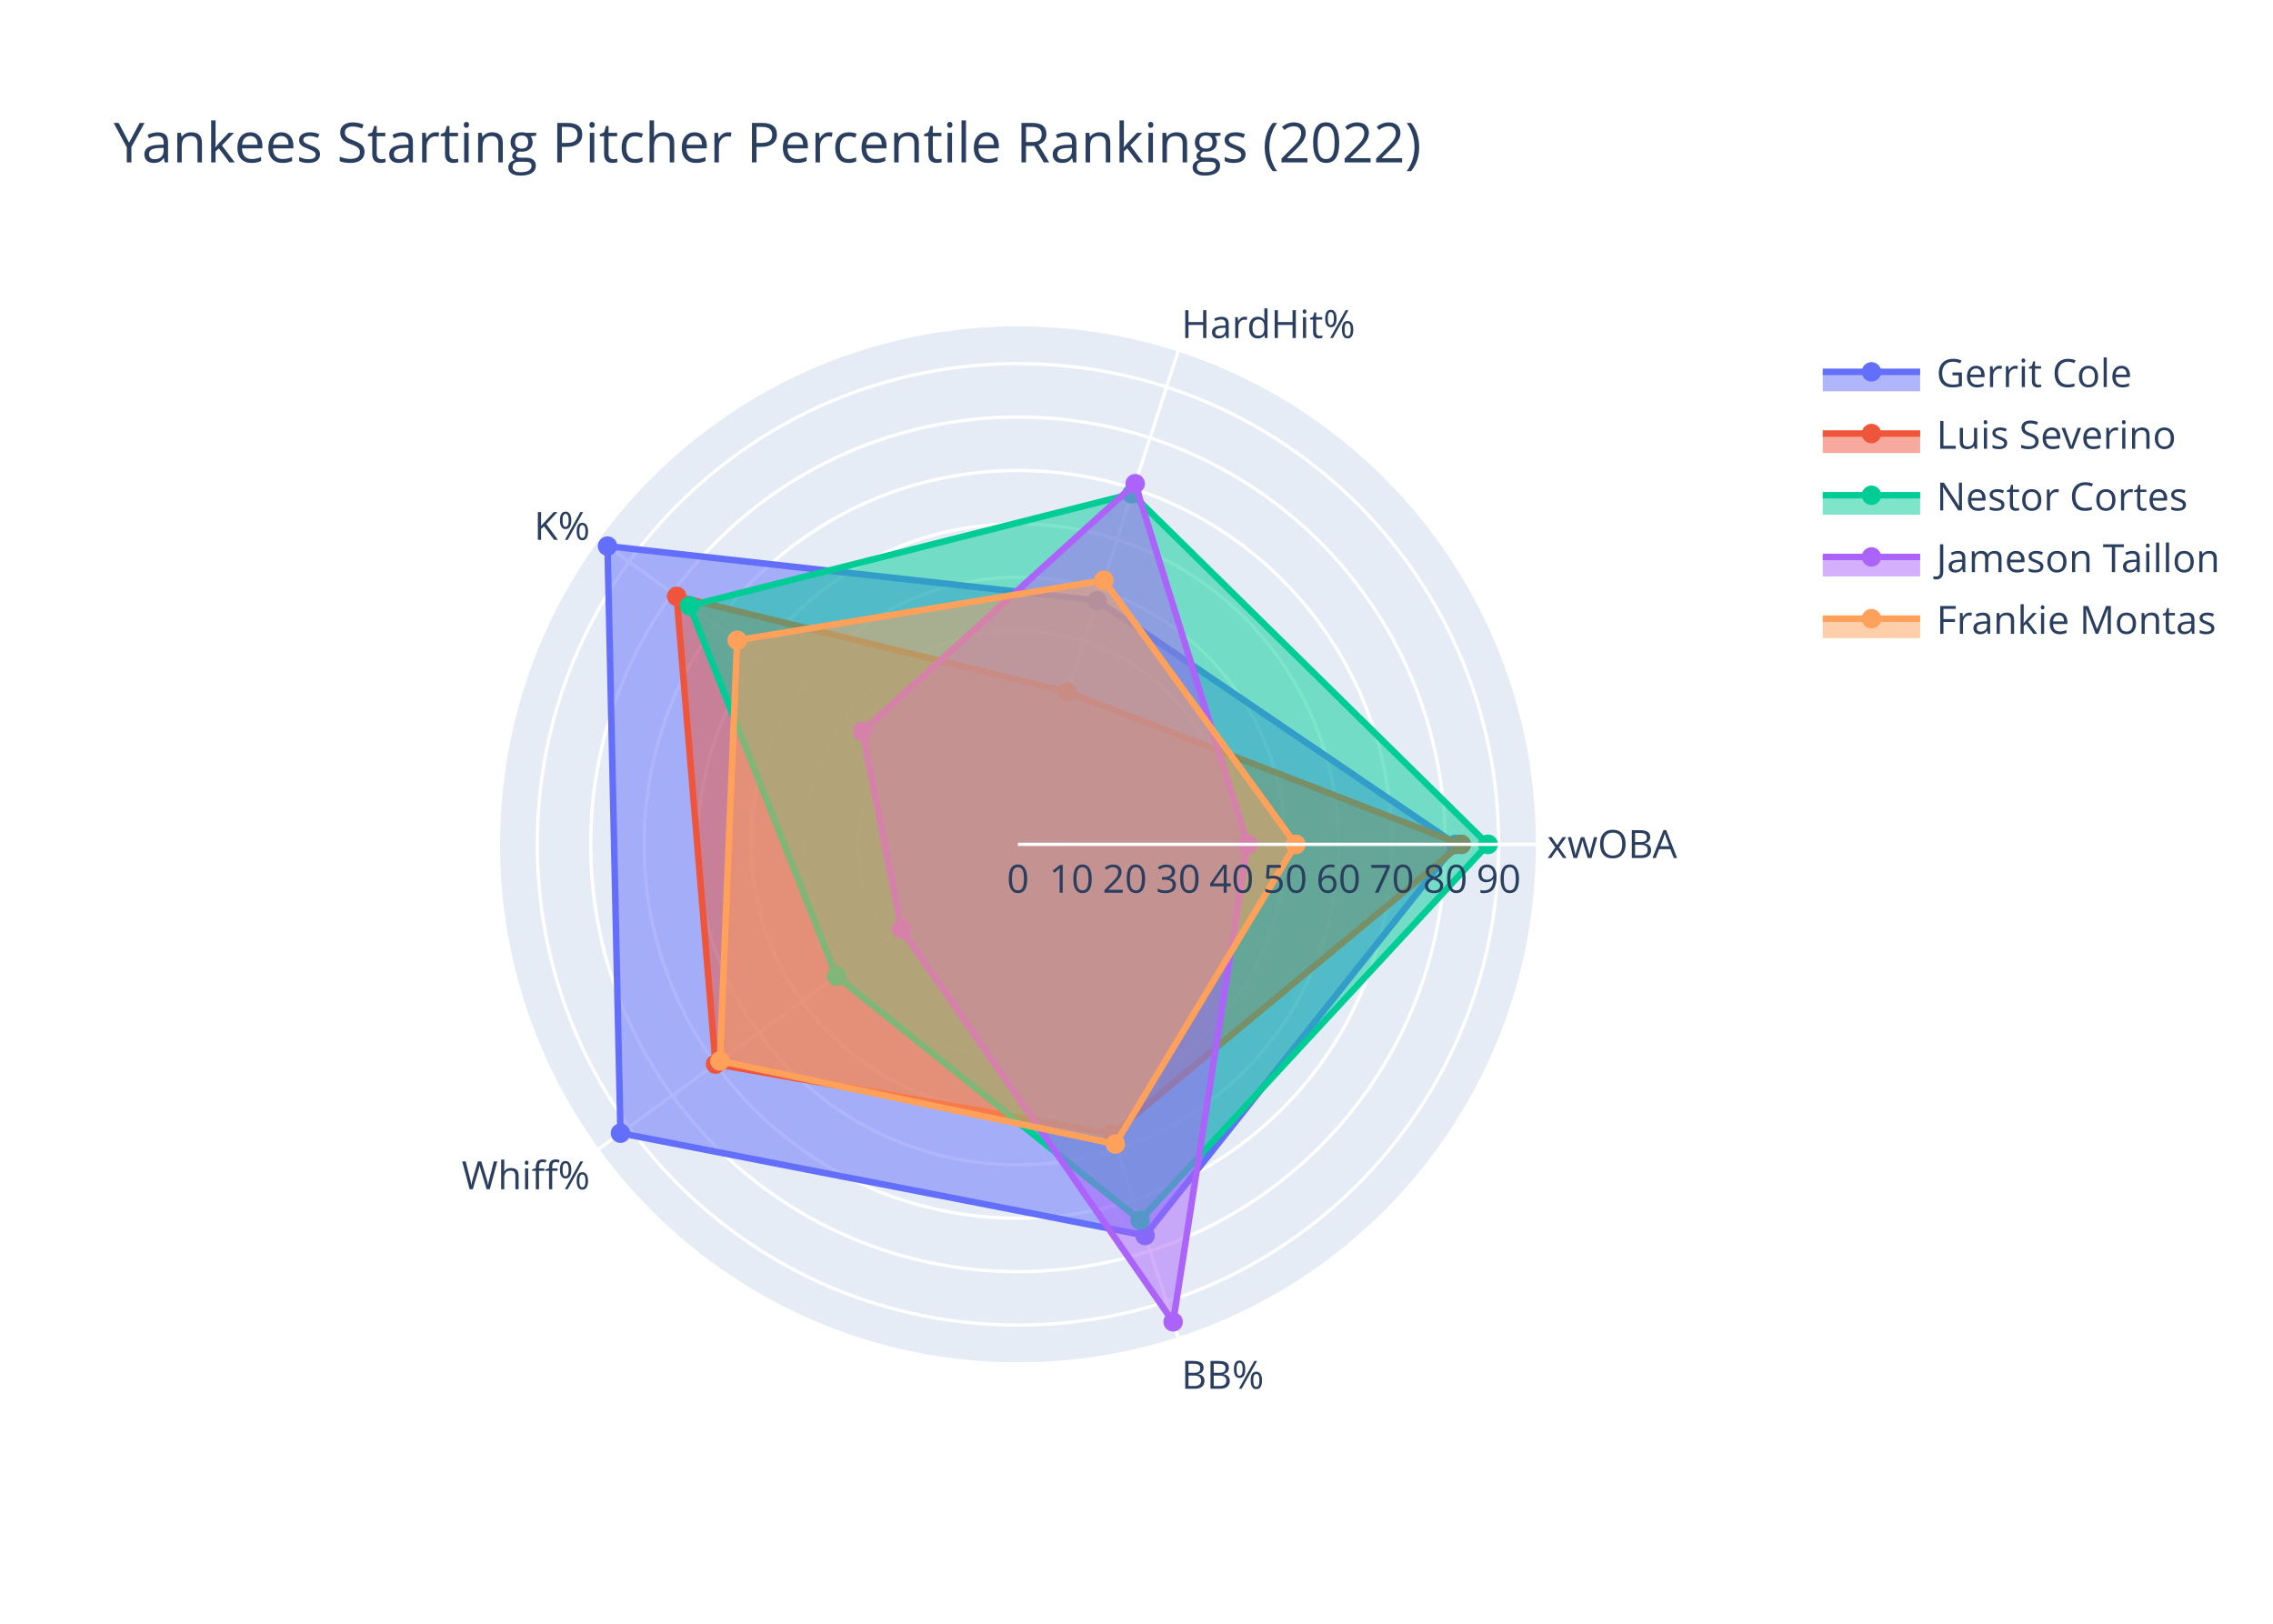
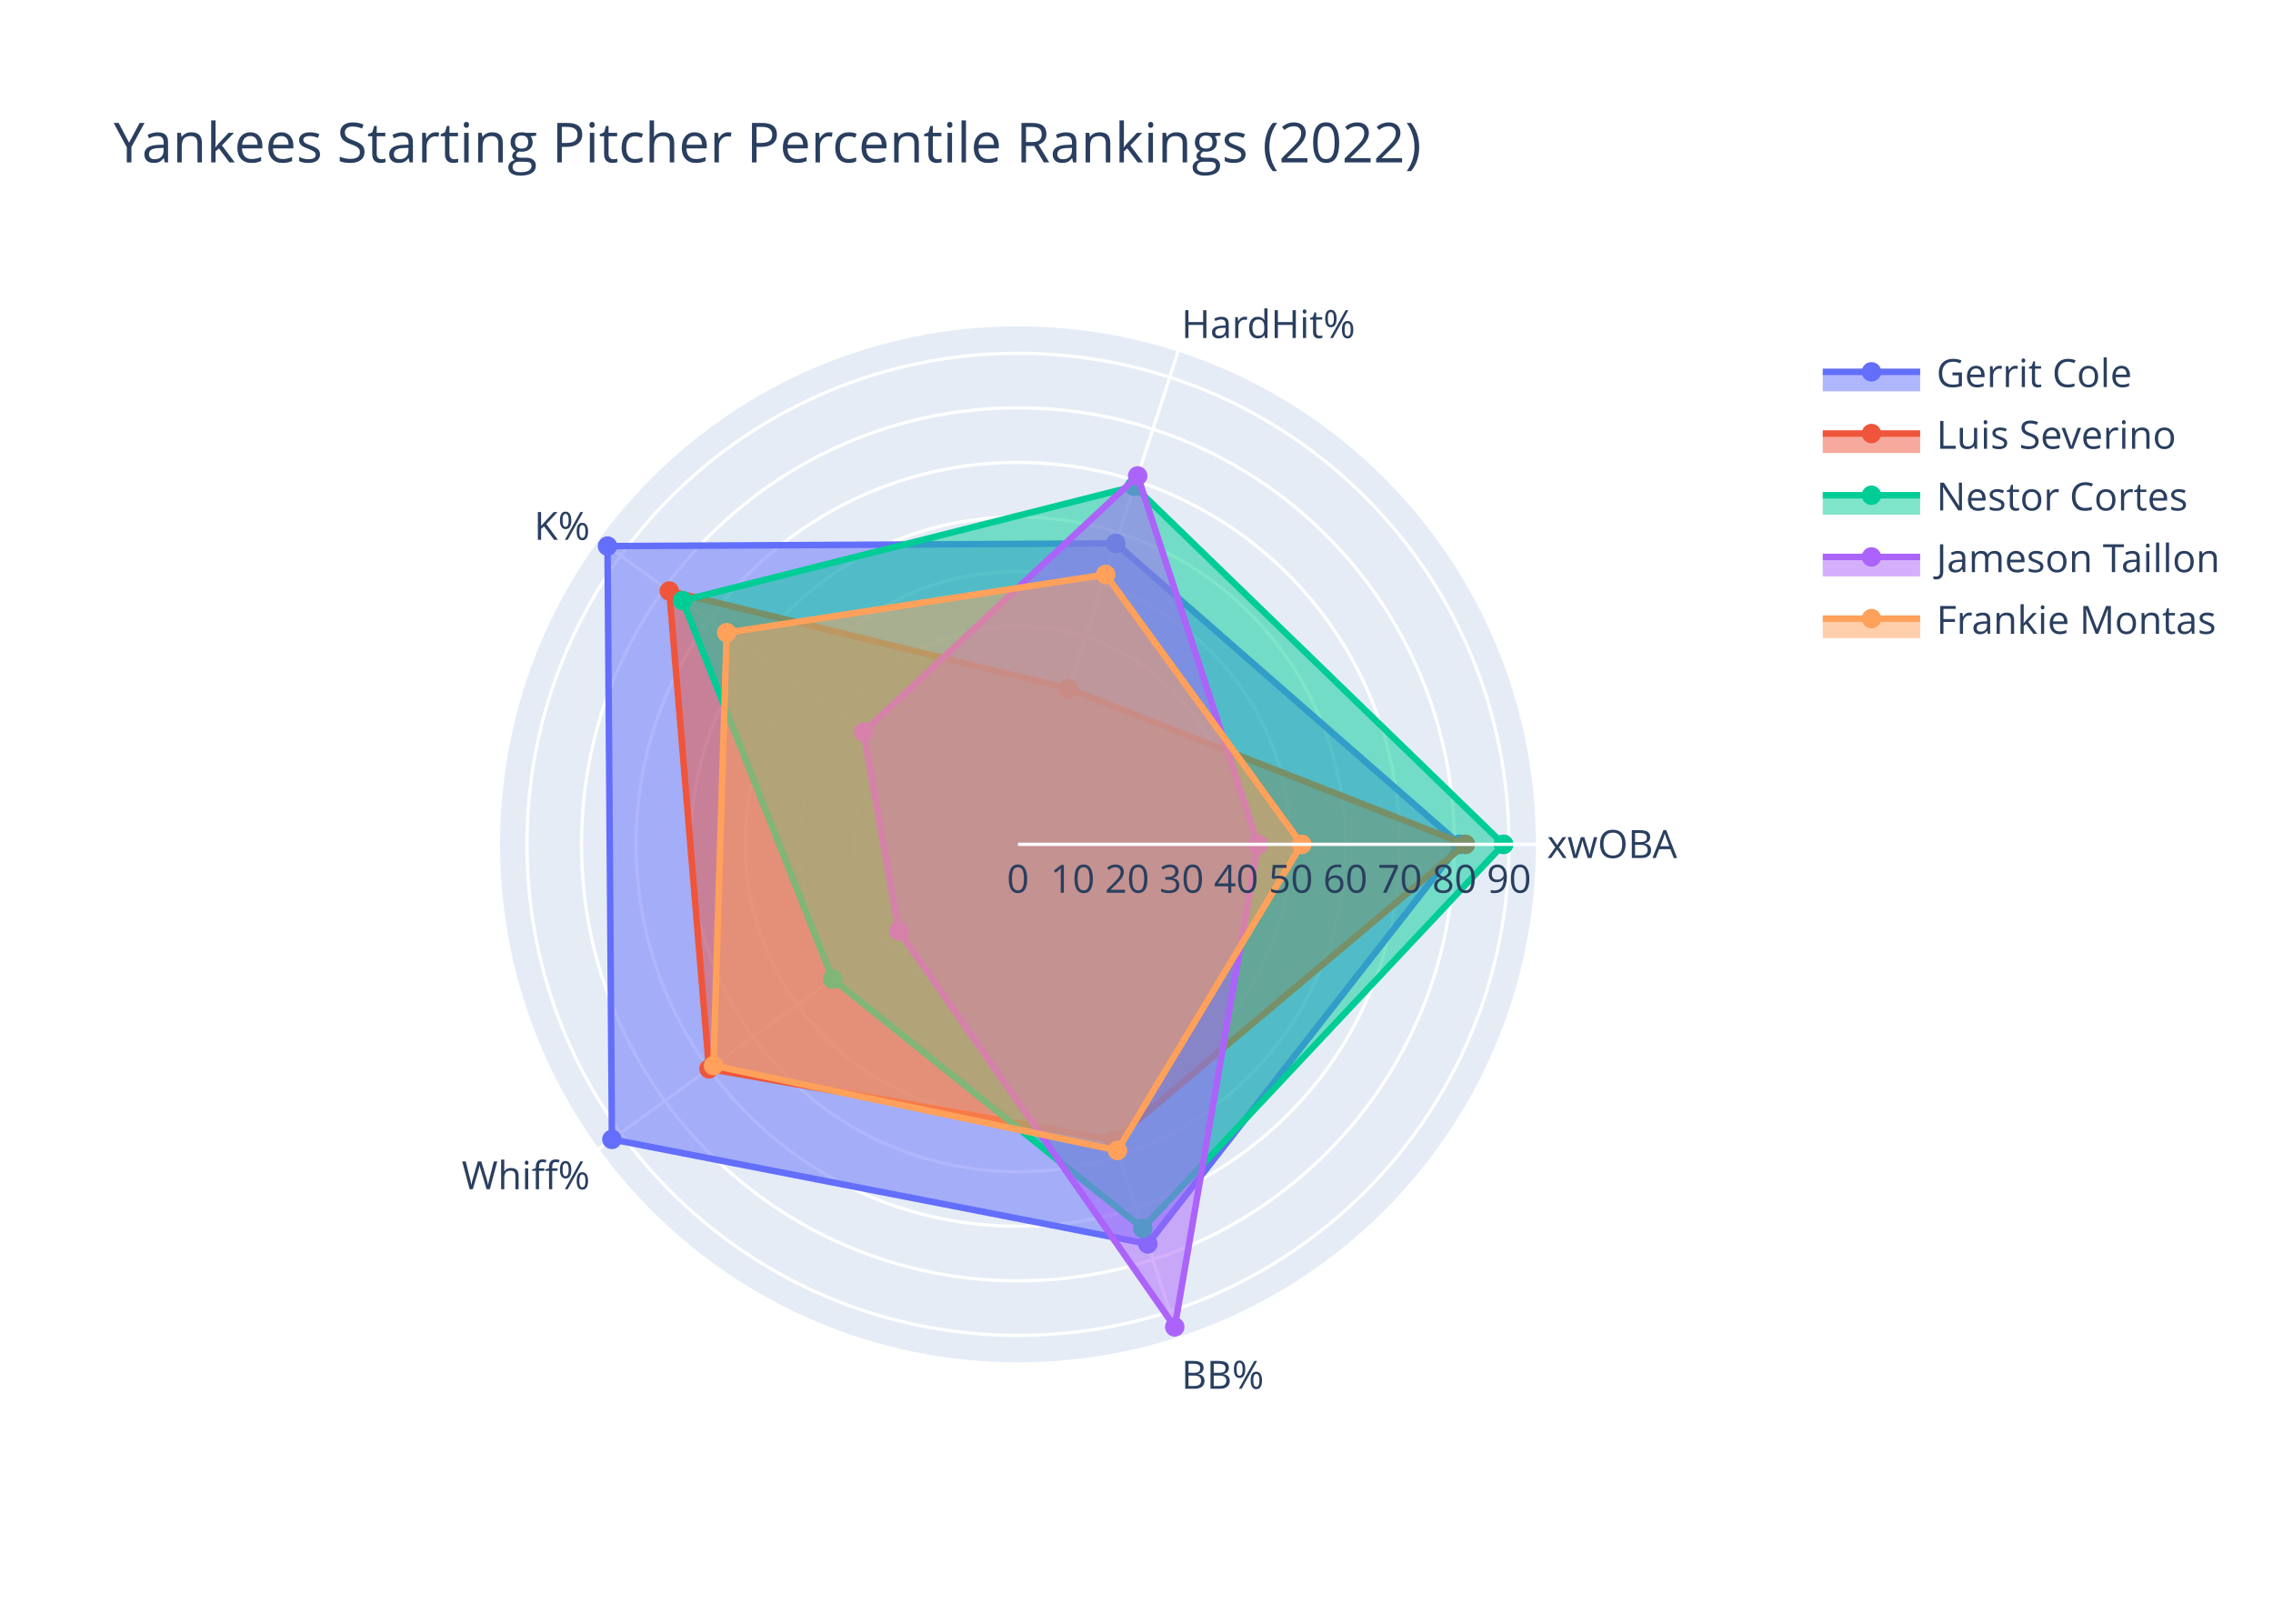
<svg xmlns="http://www.w3.org/2000/svg" class="main-svg" width="700" height="500" style="" viewBox="0 0 700 500">
  <rect x="0" y="0" width="700" height="500" style="fill: rgb(255, 255, 255); fill-opacity: 1;" />
-   <defs id="defs-a741ed">
+   <defs id="defs-59c403">
    <g class="clips">
-       <clipPath id="clipa741edpolar-for-traces">
+       <clipPath id="clip59c403polar-for-traces">
        <path d="M160,0A160,160 0,1,0 -160,-1.9594348786357652e-14A160,160 0,1,0 160,3.9188697572715304e-14Z" transform="translate(160,160)" />
      </clipPath>
    </g>
    <g class="gradients" />
    <g class="patterns" />
  </defs>
  <g class="bglayer" />
  <g class="layer-below">
    <g class="imagelayer" />
    <g class="shapelayer" />
  </g>
  <g class="cartesianlayer" />
  <g class="polarlayer">
    <g class="polar">
      <g class="polarsublayer draglayer" />
      <g class="polarsublayer plotbg">
        <path d="M160,0A160,160 0,1,0 -160,-1.9594348786357652e-14A160,160 0,1,0 160,3.9188697572715304e-14Z" transform="translate(313.5,260)" style="fill: rgb(229, 236, 246); fill-opacity: 1;" />
      </g>
      <g class="polarsublayer backplot">
        <g class="maplayer" />
      </g>
      <g class="polarsublayer angular-grid" style="fill: none;">
        <path class="angularaxisgrid" d="M313.5,260L473.5,260" style="stroke: rgb(255, 255, 255); stroke-opacity: 1; stroke-width: 1px;" />
        <path class="angularaxisgrid" d="M313.5,260L362.943,107.831" style="stroke: rgb(255, 255, 255); stroke-opacity: 1; stroke-width: 1px;" />
        <path class="angularaxisgrid" d="M313.5,260L184.057,165.954" style="stroke: rgb(255, 255, 255); stroke-opacity: 1; stroke-width: 1px;" />
        <path class="angularaxisgrid" d="M313.5,260L184.057,354.046" style="stroke: rgb(255, 255, 255); stroke-opacity: 1; stroke-width: 1px;" />
        <path class="angularaxisgrid" d="M313.5,260L362.943,412.169" style="stroke: rgb(255, 255, 255); stroke-opacity: 1; stroke-width: 1px;" />
      </g>
      <g class="polarsublayer radial-grid" transform="translate(313.5,260)" style="fill: none;">
-         <path class="xgrid" d="M16.45,0A16.45,16.45 0,1,0 -16.45,-2.014543984597396e-15A16.45,16.45 0,1,0 16.45,4.029087969194792e-15Z" style="stroke: rgb(255, 255, 255); stroke-opacity: 1; stroke-width: 1px;" />
-         <path class="xgrid" d="M32.89,0A32.89,32.89 0,1,0 -32.89,-4.0278633223956445e-15A32.89,32.89 0,1,0 32.89,8.055726644791289e-15Z" style="stroke: rgb(255, 255, 255); stroke-opacity: 1; stroke-width: 1px;" />
-         <path class="xgrid" d="M49.34,0A49.34,49.34 0,1,0 -49.34,-6.042407306993041e-15A49.34,49.34 0,1,0 49.34,1.2084814613986083e-14Z" style="stroke: rgb(255, 255, 255); stroke-opacity: 1; stroke-width: 1px;" />
-         <path class="xgrid" d="M65.79,0A65.79,65.79 0,1,0 -65.79,-8.056951291590437e-15A65.79,65.79 0,1,0 65.79,1.6113902583180875e-14Z" style="stroke: rgb(255, 255, 255); stroke-opacity: 1; stroke-width: 1px;" />
-         <path class="xgrid" d="M82.24,0A82.24,82.24 0,1,0 -82.24,-1.0071495276187832e-14A82.24,82.24 0,1,0 82.24,2.0142990552375664e-14Z" style="stroke: rgb(255, 255, 255); stroke-opacity: 1; stroke-width: 1px;" />
-         <path class="xgrid" d="M98.68,0A98.68,98.68 0,1,0 -98.68,-1.2084814613986083e-14A98.68,98.68 0,1,0 98.68,2.4169629227972165e-14Z" style="stroke: rgb(255, 255, 255); stroke-opacity: 1; stroke-width: 1px;" />
-         <path class="xgrid" d="M115.13,0A115.13,115.13 0,1,0 -115.13,-1.4099358598583477e-14A115.13,115.13 0,1,0 115.13,2.8198717197166954e-14Z" style="stroke: rgb(255, 255, 255); stroke-opacity: 1; stroke-width: 1px;" />
-         <path class="xgrid" d="M131.58,0A131.58,131.58 0,1,0 -131.58,-1.6113902583180875e-14A131.58,131.58 0,1,0 131.58,3.222780516636175e-14Z" style="stroke: rgb(255, 255, 255); stroke-opacity: 1; stroke-width: 1px;" />
-         <path class="xgrid" d="M148.03,0A148.03,148.03 0,1,0 -148.03,-1.812844656777827e-14A148.03,148.03 0,1,0 148.03,3.625689313555654e-14Z" style="stroke: rgb(255, 255, 255); stroke-opacity: 1; stroke-width: 1px;" />
+         <path class="xgrid" d="M16.8,0A16.8,16.8 0,1,0 -16.8,-2.0574066225675536e-15A16.8,16.8 0,1,0 16.8,4.114813245135107e-15Z" style="stroke: rgb(255, 255, 255); stroke-opacity: 1; stroke-width: 1px;" />
+         <path class="xgrid" d="M33.6,0A33.6,33.6 0,1,0 -33.6,-4.114813245135107e-15A33.6,33.6 0,1,0 33.6,8.229626490270214e-15Z" style="stroke: rgb(255, 255, 255); stroke-opacity: 1; stroke-width: 1px;" />
+         <path class="xgrid" d="M50.4,0A50.4,50.4 0,1,0 -50.4,-6.17221986770266e-15A50.4,50.4 0,1,0 50.4,1.234443973540532e-14Z" style="stroke: rgb(255, 255, 255); stroke-opacity: 1; stroke-width: 1px;" />
+         <path class="xgrid" d="M67.2,0A67.2,67.2 0,1,0 -67.2,-8.229626490270214e-15A67.2,67.2 0,1,0 67.2,1.645925298054043e-14Z" style="stroke: rgb(255, 255, 255); stroke-opacity: 1; stroke-width: 1px;" />
+         <path class="xgrid" d="M84.01,0A84.01,84.01 0,1,0 -84.01,-1.0288257759636915e-14A84.01,84.01 0,1,0 84.01,2.057651551927383e-14Z" style="stroke: rgb(255, 255, 255); stroke-opacity: 1; stroke-width: 1px;" />
+         <path class="xgrid" d="M100.81,0A100.81,100.81 0,1,0 -100.81,-1.2345664382204467e-14A100.81,100.81 0,1,0 100.81,2.4691328764408935e-14Z" style="stroke: rgb(255, 255, 255); stroke-opacity: 1; stroke-width: 1px;" />
+         <path class="xgrid" d="M117.61,0A117.61,117.61 0,1,0 -117.61,-1.440307100477202e-14A117.61,117.61 0,1,0 117.61,2.880614200954404e-14Z" style="stroke: rgb(255, 255, 255); stroke-opacity: 1; stroke-width: 1px;" />
+         <path class="xgrid" d="M134.41,0A134.41,134.41 0,1,0 -134.41,-1.6460477627339574e-14A134.41,134.41 0,1,0 134.41,3.292095525467915e-14Z" style="stroke: rgb(255, 255, 255); stroke-opacity: 1; stroke-width: 1px;" />
+         <path class="xgrid" d="M151.21,0A151.21,151.21 0,1,0 -151.21,-1.851788424990713e-14A151.21,151.21 0,1,0 151.21,3.703576849981426e-14Z" style="stroke: rgb(255, 255, 255); stroke-opacity: 1; stroke-width: 1px;" />
      </g>
      <g class="polarsublayer frontplot" transform="translate(153.5,100)">
        <g class="barlayer" />
        <g class="scatterlayer">
-           <g class="trace scatter trace885033" style="stroke-miterlimit: 2; opacity: 1;">
-             <g class="fills" clip-path="url(#clipa741edpolar-for-traces)">
-               <g>
-                 <path class="js-fill" d="M294.87,160L184.4,84.92L33.59,68.16L37.58,248.94L199.14,280.45L294.87,160Z" style="fill: rgb(99, 110, 250); fill-opacity: 0.5; stroke-width: 0;" />
-               </g>
-             </g>
-             <g class="errorbars" />
-             <g class="lines">
-               <path class="js-line" d="M294.87,160L184.4,84.92L33.59,68.16L37.58,248.94L199.14,280.45L294.87,160" clip-path="url(#clipa741edpolar-for-traces)" style="vector-effect: non-scaling-stroke; fill: none; stroke: rgb(99, 110, 250); stroke-opacity: 1; stroke-width: 2px; opacity: 1;" />
-             </g>
-             <g class="points">
-               <path class="point" transform="translate(294.87,160)" d="M3,0A3,3 0 1,1 0,-3A3,3 0 0,1 3,0Z" style="opacity: 1; stroke-width: 0px; fill: rgb(99, 110, 250); fill-opacity: 1;" />
-               <path class="point" transform="translate(184.4,84.92)" d="M3,0A3,3 0 1,1 0,-3A3,3 0 0,1 3,0Z" style="opacity: 1; stroke-width: 0px; fill: rgb(99, 110, 250); fill-opacity: 1;" />
+           <g class="trace scatter trace810089" style="stroke-miterlimit: 2; opacity: 1;">
+             <g class="fills" clip-path="url(#clip59c403polar-for-traces)">
+               <g>
+                 <path class="js-fill" d="M296.09,160L190.11,67.32L33.59,68.16L34.95,250.85L199.98,283.04L296.09,160Z" style="fill: rgb(99, 110, 250); fill-opacity: 0.5; stroke-width: 0;" />
+               </g>
+             </g>
+             <g class="errorbars" />
+             <g class="lines">
+               <path class="js-line" d="M296.09,160L190.11,67.32L33.59,68.16L34.95,250.85L199.98,283.04L296.09,160" clip-path="url(#clip59c403polar-for-traces)" style="vector-effect: non-scaling-stroke; fill: none; stroke: rgb(99, 110, 250); stroke-opacity: 1; stroke-width: 2px; opacity: 1;" />
+             </g>
+             <g class="points">
+               <path class="point" transform="translate(296.09,160)" d="M3,0A3,3 0 1,1 0,-3A3,3 0 0,1 3,0Z" style="opacity: 1; stroke-width: 0px; fill: rgb(99, 110, 250); fill-opacity: 1;" />
+               <path class="point" transform="translate(190.11,67.32)" d="M3,0A3,3 0 1,1 0,-3A3,3 0 0,1 3,0Z" style="opacity: 1; stroke-width: 0px; fill: rgb(99, 110, 250); fill-opacity: 1;" />
              <path class="point" transform="translate(33.59,68.16)" d="M3,0A3,3 0 1,1 0,-3A3,3 0 0,1 3,0Z" style="opacity: 1; stroke-width: 0px; fill: rgb(99, 110, 250); fill-opacity: 1;" />
-               <path class="point" transform="translate(37.58,248.94)" d="M3,0A3,3 0 1,1 0,-3A3,3 0 0,1 3,0Z" style="opacity: 1; stroke-width: 0px; fill: rgb(99, 110, 250); fill-opacity: 1;" />
-               <path class="point" transform="translate(199.14,280.45)" d="M3,0A3,3 0 1,1 0,-3A3,3 0 0,1 3,0Z" style="opacity: 1; stroke-width: 0px; fill: rgb(99, 110, 250); fill-opacity: 1;" />
-               <path class="point" transform="translate(294.87,160)" d="M3,0A3,3 0 1,1 0,-3A3,3 0 0,1 3,0Z" style="opacity: 1; stroke-width: 0px; fill: rgb(99, 110, 250); fill-opacity: 1;" />
-             </g>
-             <g class="text" />
-           </g>
-           <g class="trace scatter trace011a5b" style="stroke-miterlimit: 2; opacity: 1;">
-             <g class="fills" clip-path="url(#clipa741edpolar-for-traces)">
-               <g>
-                 <path class="js-fill" d="M296.51,160L175.25,113.07L54.88,83.63L66.86,227.67L188.97,249.16L296.51,160Z" style="fill: rgb(239, 85, 59); fill-opacity: 0.5; stroke-width: 0;" />
-               </g>
-             </g>
-             <g class="errorbars" />
-             <g class="lines">
-               <path class="js-line" d="M296.51,160L175.25,113.07L54.88,83.63L66.86,227.67L188.97,249.16L296.51,160" clip-path="url(#clipa741edpolar-for-traces)" style="vector-effect: non-scaling-stroke; fill: none; stroke: rgb(239, 85, 59); stroke-opacity: 1; stroke-width: 2px; opacity: 1;" />
-             </g>
-             <g class="points">
-               <path class="point" transform="translate(296.51,160)" d="M3,0A3,3 0 1,1 0,-3A3,3 0 0,1 3,0Z" style="opacity: 1; stroke-width: 0px; fill: rgb(239, 85, 59); fill-opacity: 1;" />
-               <path class="point" transform="translate(175.25,113.07)" d="M3,0A3,3 0 1,1 0,-3A3,3 0 0,1 3,0Z" style="opacity: 1; stroke-width: 0px; fill: rgb(239, 85, 59); fill-opacity: 1;" />
-               <path class="point" transform="translate(54.88,83.63)" d="M3,0A3,3 0 1,1 0,-3A3,3 0 0,1 3,0Z" style="opacity: 1; stroke-width: 0px; fill: rgb(239, 85, 59); fill-opacity: 1;" />
-               <path class="point" transform="translate(66.86,227.67)" d="M3,0A3,3 0 1,1 0,-3A3,3 0 0,1 3,0Z" style="opacity: 1; stroke-width: 0px; fill: rgb(239, 85, 59); fill-opacity: 1;" />
-               <path class="point" transform="translate(188.97,249.16)" d="M3,0A3,3 0 1,1 0,-3A3,3 0 0,1 3,0Z" style="opacity: 1; stroke-width: 0px; fill: rgb(239, 85, 59); fill-opacity: 1;" />
-               <path class="point" transform="translate(296.51,160)" d="M3,0A3,3 0 1,1 0,-3A3,3 0 0,1 3,0Z" style="opacity: 1; stroke-width: 0px; fill: rgb(239, 85, 59); fill-opacity: 1;" />
-             </g>
-             <g class="text" />
-           </g>
-           <g class="trace scatter trace1343c4" style="stroke-miterlimit: 2; opacity: 1;">
-             <g class="fills" clip-path="url(#clipa741edpolar-for-traces)">
-               <g>
-                 <path class="js-fill" d="M304.74,160L195.07,52.07L58.87,86.53L104.11,200.6L197.61,275.75L304.74,160Z" style="fill: rgb(0, 204, 150); fill-opacity: 0.5; stroke-width: 0;" />
-               </g>
-             </g>
-             <g class="errorbars" />
-             <g class="lines">
-               <path class="js-line" d="M304.74,160L195.07,52.07L58.87,86.53L104.11,200.6L197.61,275.75L304.74,160" clip-path="url(#clipa741edpolar-for-traces)" style="vector-effect: non-scaling-stroke; fill: none; stroke: rgb(0, 204, 150); stroke-opacity: 1; stroke-width: 2px; opacity: 1;" />
-             </g>
-             <g class="points">
-               <path class="point" transform="translate(304.74,160)" d="M3,0A3,3 0 1,1 0,-3A3,3 0 0,1 3,0Z" style="opacity: 1; stroke-width: 0px; fill: rgb(0, 204, 150); fill-opacity: 1;" />
-               <path class="point" transform="translate(195.07,52.07)" d="M3,0A3,3 0 1,1 0,-3A3,3 0 0,1 3,0Z" style="opacity: 1; stroke-width: 0px; fill: rgb(0, 204, 150); fill-opacity: 1;" />
-               <path class="point" transform="translate(58.87,86.53)" d="M3,0A3,3 0 1,1 0,-3A3,3 0 0,1 3,0Z" style="opacity: 1; stroke-width: 0px; fill: rgb(0, 204, 150); fill-opacity: 1;" />
-               <path class="point" transform="translate(104.11,200.6)" d="M3,0A3,3 0 1,1 0,-3A3,3 0 0,1 3,0Z" style="opacity: 1; stroke-width: 0px; fill: rgb(0, 204, 150); fill-opacity: 1;" />
-               <path class="point" transform="translate(197.61,275.75)" d="M3,0A3,3 0 1,1 0,-3A3,3 0 0,1 3,0Z" style="opacity: 1; stroke-width: 0px; fill: rgb(0, 204, 150); fill-opacity: 1;" />
-               <path class="point" transform="translate(304.74,160)" d="M3,0A3,3 0 1,1 0,-3A3,3 0 0,1 3,0Z" style="opacity: 1; stroke-width: 0px; fill: rgb(0, 204, 150); fill-opacity: 1;" />
-             </g>
-             <g class="text" />
-           </g>
-           <g class="trace scatter trace2f44f5" style="stroke-miterlimit: 2; opacity: 1;">
-             <g class="fills" clip-path="url(#clipa741edpolar-for-traces)">
-               <g>
-                 <path class="js-fill" d="M230.72,160L196.09,48.94L112.1,125.2L124.07,186.1L207.78,307.04L230.72,160Z" style="fill: rgb(171, 99, 250); fill-opacity: 0.5; stroke-width: 0;" />
-               </g>
-             </g>
-             <g class="errorbars" />
-             <g class="lines">
-               <path class="js-line" d="M230.72,160L196.09,48.94L112.1,125.2L124.07,186.1L207.78,307.04L230.72,160" clip-path="url(#clipa741edpolar-for-traces)" style="vector-effect: non-scaling-stroke; fill: none; stroke: rgb(171, 99, 250); stroke-opacity: 1; stroke-width: 2px; opacity: 1;" />
-             </g>
-             <g class="points">
-               <path class="point" transform="translate(230.72,160)" d="M3,0A3,3 0 1,1 0,-3A3,3 0 0,1 3,0Z" style="opacity: 1; stroke-width: 0px; fill: rgb(171, 99, 250); fill-opacity: 1;" />
-               <path class="point" transform="translate(196.09,48.94)" d="M3,0A3,3 0 1,1 0,-3A3,3 0 0,1 3,0Z" style="opacity: 1; stroke-width: 0px; fill: rgb(171, 99, 250); fill-opacity: 1;" />
-               <path class="point" transform="translate(112.1,125.2)" d="M3,0A3,3 0 1,1 0,-3A3,3 0 0,1 3,0Z" style="opacity: 1; stroke-width: 0px; fill: rgb(171, 99, 250); fill-opacity: 1;" />
-               <path class="point" transform="translate(124.07,186.1)" d="M3,0A3,3 0 1,1 0,-3A3,3 0 0,1 3,0Z" style="opacity: 1; stroke-width: 0px; fill: rgb(171, 99, 250); fill-opacity: 1;" />
-               <path class="point" transform="translate(207.78,307.04)" d="M3,0A3,3 0 1,1 0,-3A3,3 0 0,1 3,0Z" style="opacity: 1; stroke-width: 0px; fill: rgb(171, 99, 250); fill-opacity: 1;" />
-               <path class="point" transform="translate(230.72,160)" d="M3,0A3,3 0 1,1 0,-3A3,3 0 0,1 3,0Z" style="opacity: 1; stroke-width: 0px; fill: rgb(171, 99, 250); fill-opacity: 1;" />
-             </g>
-             <g class="text" />
-           </g>
-           <g class="trace scatter trace07a835" style="stroke-miterlimit: 2; opacity: 1;">
-             <g class="fills" clip-path="url(#clipa741edpolar-for-traces)">
-               <g>
-                 <path class="js-fill" d="M245.53,160L186.43,78.66L73.51,97.16L68.19,226.71L189.99,252.29L245.53,160Z" style="fill: rgb(255, 161, 90); fill-opacity: 0.5; stroke-width: 0;" />
-               </g>
-             </g>
-             <g class="errorbars" />
-             <g class="lines">
-               <path class="js-line" d="M245.53,160L186.43,78.66L73.51,97.16L68.19,226.71L189.99,252.29L245.53,160" clip-path="url(#clipa741edpolar-for-traces)" style="vector-effect: non-scaling-stroke; fill: none; stroke: rgb(255, 161, 90); stroke-opacity: 1; stroke-width: 2px; opacity: 1;" />
-             </g>
-             <g class="points">
-               <path class="point" transform="translate(245.53,160)" d="M3,0A3,3 0 1,1 0,-3A3,3 0 0,1 3,0Z" style="opacity: 1; stroke-width: 0px; fill: rgb(255, 161, 90); fill-opacity: 1;" />
-               <path class="point" transform="translate(186.43,78.66)" d="M3,0A3,3 0 1,1 0,-3A3,3 0 0,1 3,0Z" style="opacity: 1; stroke-width: 0px; fill: rgb(255, 161, 90); fill-opacity: 1;" />
-               <path class="point" transform="translate(73.51,97.16)" d="M3,0A3,3 0 1,1 0,-3A3,3 0 0,1 3,0Z" style="opacity: 1; stroke-width: 0px; fill: rgb(255, 161, 90); fill-opacity: 1;" />
-               <path class="point" transform="translate(68.19,226.71)" d="M3,0A3,3 0 1,1 0,-3A3,3 0 0,1 3,0Z" style="opacity: 1; stroke-width: 0px; fill: rgb(255, 161, 90); fill-opacity: 1;" />
-               <path class="point" transform="translate(189.99,252.29)" d="M3,0A3,3 0 1,1 0,-3A3,3 0 0,1 3,0Z" style="opacity: 1; stroke-width: 0px; fill: rgb(255, 161, 90); fill-opacity: 1;" />
-               <path class="point" transform="translate(245.53,160)" d="M3,0A3,3 0 1,1 0,-3A3,3 0 0,1 3,0Z" style="opacity: 1; stroke-width: 0px; fill: rgb(255, 161, 90); fill-opacity: 1;" />
+               <path class="point" transform="translate(34.95,250.85)" d="M3,0A3,3 0 1,1 0,-3A3,3 0 0,1 3,0Z" style="opacity: 1; stroke-width: 0px; fill: rgb(99, 110, 250); fill-opacity: 1;" />
+               <path class="point" transform="translate(199.98,283.04)" d="M3,0A3,3 0 1,1 0,-3A3,3 0 0,1 3,0Z" style="opacity: 1; stroke-width: 0px; fill: rgb(99, 110, 250); fill-opacity: 1;" />
+               <path class="point" transform="translate(296.09,160)" d="M3,0A3,3 0 1,1 0,-3A3,3 0 0,1 3,0Z" style="opacity: 1; stroke-width: 0px; fill: rgb(99, 110, 250); fill-opacity: 1;" />
+             </g>
+             <g class="text" />
+           </g>
+           <g class="trace scatter tracefa0e8b" style="stroke-miterlimit: 2; opacity: 1;">
+             <g class="fills" clip-path="url(#clip59c403polar-for-traces)">
+               <g>
+                 <path class="js-fill" d="M297.77,160L175.58,112.06L52.62,81.98L64.85,229.13L189.59,251.08L297.77,160Z" style="fill: rgb(239, 85, 59); fill-opacity: 0.5; stroke-width: 0;" />
+               </g>
+             </g>
+             <g class="errorbars" />
+             <g class="lines">
+               <path class="js-line" d="M297.77,160L175.58,112.06L52.62,81.98L64.85,229.13L189.59,251.08L297.77,160" clip-path="url(#clip59c403polar-for-traces)" style="vector-effect: non-scaling-stroke; fill: none; stroke: rgb(239, 85, 59); stroke-opacity: 1; stroke-width: 2px; opacity: 1;" />
+             </g>
+             <g class="points">
+               <path class="point" transform="translate(297.77,160)" d="M3,0A3,3 0 1,1 0,-3A3,3 0 0,1 3,0Z" style="opacity: 1; stroke-width: 0px; fill: rgb(239, 85, 59); fill-opacity: 1;" />
+               <path class="point" transform="translate(175.58,112.06)" d="M3,0A3,3 0 1,1 0,-3A3,3 0 0,1 3,0Z" style="opacity: 1; stroke-width: 0px; fill: rgb(239, 85, 59); fill-opacity: 1;" />
+               <path class="point" transform="translate(52.62,81.98)" d="M3,0A3,3 0 1,1 0,-3A3,3 0 0,1 3,0Z" style="opacity: 1; stroke-width: 0px; fill: rgb(239, 85, 59); fill-opacity: 1;" />
+               <path class="point" transform="translate(64.85,229.13)" d="M3,0A3,3 0 1,1 0,-3A3,3 0 0,1 3,0Z" style="opacity: 1; stroke-width: 0px; fill: rgb(239, 85, 59); fill-opacity: 1;" />
+               <path class="point" transform="translate(189.59,251.08)" d="M3,0A3,3 0 1,1 0,-3A3,3 0 0,1 3,0Z" style="opacity: 1; stroke-width: 0px; fill: rgb(239, 85, 59); fill-opacity: 1;" />
+               <path class="point" transform="translate(297.77,160)" d="M3,0A3,3 0 1,1 0,-3A3,3 0 0,1 3,0Z" style="opacity: 1; stroke-width: 0px; fill: rgb(239, 85, 59); fill-opacity: 1;" />
+             </g>
+             <g class="text" />
+           </g>
+           <g class="trace scatter tracece14db" style="stroke-miterlimit: 2; opacity: 1;">
+             <g class="fills" clip-path="url(#clip59c403polar-for-traces)">
+               <g>
+                 <path class="js-fill" d="M309.53,160L195.82,49.75L56.7,84.95L102.91,201.48L198.42,278.24L309.53,160Z" style="fill: rgb(0, 204, 150); fill-opacity: 0.5; stroke-width: 0;" />
+               </g>
+             </g>
+             <g class="errorbars" />
+             <g class="lines">
+               <path class="js-line" d="M309.53,160L195.82,49.75L56.7,84.95L102.91,201.48L198.42,278.24L309.53,160" clip-path="url(#clip59c403polar-for-traces)" style="vector-effect: non-scaling-stroke; fill: none; stroke: rgb(0, 204, 150); stroke-opacity: 1; stroke-width: 2px; opacity: 1;" />
+             </g>
+             <g class="points">
+               <path class="point" transform="translate(309.53,160)" d="M3,0A3,3 0 1,1 0,-3A3,3 0 0,1 3,0Z" style="opacity: 1; stroke-width: 0px; fill: rgb(0, 204, 150); fill-opacity: 1;" />
+               <path class="point" transform="translate(195.82,49.75)" d="M3,0A3,3 0 1,1 0,-3A3,3 0 0,1 3,0Z" style="opacity: 1; stroke-width: 0px; fill: rgb(0, 204, 150); fill-opacity: 1;" />
+               <path class="point" transform="translate(56.7,84.95)" d="M3,0A3,3 0 1,1 0,-3A3,3 0 0,1 3,0Z" style="opacity: 1; stroke-width: 0px; fill: rgb(0, 204, 150); fill-opacity: 1;" />
+               <path class="point" transform="translate(102.91,201.48)" d="M3,0A3,3 0 1,1 0,-3A3,3 0 0,1 3,0Z" style="opacity: 1; stroke-width: 0px; fill: rgb(0, 204, 150); fill-opacity: 1;" />
+               <path class="point" transform="translate(198.42,278.24)" d="M3,0A3,3 0 1,1 0,-3A3,3 0 0,1 3,0Z" style="opacity: 1; stroke-width: 0px; fill: rgb(0, 204, 150); fill-opacity: 1;" />
+               <path class="point" transform="translate(309.53,160)" d="M3,0A3,3 0 1,1 0,-3A3,3 0 0,1 3,0Z" style="opacity: 1; stroke-width: 0px; fill: rgb(0, 204, 150); fill-opacity: 1;" />
+             </g>
+             <g class="text" />
+           </g>
+           <g class="trace scatter tracefb6ae4" style="stroke-miterlimit: 2; opacity: 1;">
+             <g class="fills" clip-path="url(#clip59c403polar-for-traces)">
+               <g>
+                 <path class="js-fill" d="M233.92,160L196.86,46.55L112.43,125.44L123.3,186.66L208.28,308.6L233.92,160Z" style="fill: rgb(171, 99, 250); fill-opacity: 0.5; stroke-width: 0;" />
+               </g>
+             </g>
+             <g class="errorbars" />
+             <g class="lines">
+               <path class="js-line" d="M233.92,160L196.86,46.55L112.43,125.44L123.3,186.66L208.28,308.6L233.92,160" clip-path="url(#clip59c403polar-for-traces)" style="vector-effect: non-scaling-stroke; fill: none; stroke: rgb(171, 99, 250); stroke-opacity: 1; stroke-width: 2px; opacity: 1;" />
+             </g>
+             <g class="points">
+               <path class="point" transform="translate(233.92,160)" d="M3,0A3,3 0 1,1 0,-3A3,3 0 0,1 3,0Z" style="opacity: 1; stroke-width: 0px; fill: rgb(171, 99, 250); fill-opacity: 1;" />
+               <path class="point" transform="translate(196.86,46.55)" d="M3,0A3,3 0 1,1 0,-3A3,3 0 0,1 3,0Z" style="opacity: 1; stroke-width: 0px; fill: rgb(171, 99, 250); fill-opacity: 1;" />
+               <path class="point" transform="translate(112.43,125.44)" d="M3,0A3,3 0 1,1 0,-3A3,3 0 0,1 3,0Z" style="opacity: 1; stroke-width: 0px; fill: rgb(171, 99, 250); fill-opacity: 1;" />
+               <path class="point" transform="translate(123.3,186.66)" d="M3,0A3,3 0 1,1 0,-3A3,3 0 0,1 3,0Z" style="opacity: 1; stroke-width: 0px; fill: rgb(171, 99, 250); fill-opacity: 1;" />
+               <path class="point" transform="translate(208.28,308.6)" d="M3,0A3,3 0 1,1 0,-3A3,3 0 0,1 3,0Z" style="opacity: 1; stroke-width: 0px; fill: rgb(171, 99, 250); fill-opacity: 1;" />
+               <path class="point" transform="translate(233.92,160)" d="M3,0A3,3 0 1,1 0,-3A3,3 0 0,1 3,0Z" style="opacity: 1; stroke-width: 0px; fill: rgb(171, 99, 250); fill-opacity: 1;" />
+             </g>
+             <g class="text" />
+           </g>
+           <g class="trace scatter traced36ed2" style="stroke-miterlimit: 2; opacity: 1;">
+             <g class="fills" clip-path="url(#clip59c403polar-for-traces)">
+               <g>
+                 <path class="js-fill" d="M247.37,160L187,76.91L70.29,94.82L66.21,228.14L190.63,254.27L247.37,160Z" style="fill: rgb(255, 161, 90); fill-opacity: 0.5; stroke-width: 0;" />
+               </g>
+             </g>
+             <g class="errorbars" />
+             <g class="lines">
+               <path class="js-line" d="M247.37,160L187,76.91L70.29,94.82L66.21,228.14L190.63,254.27L247.37,160" clip-path="url(#clip59c403polar-for-traces)" style="vector-effect: non-scaling-stroke; fill: none; stroke: rgb(255, 161, 90); stroke-opacity: 1; stroke-width: 2px; opacity: 1;" />
+             </g>
+             <g class="points">
+               <path class="point" transform="translate(247.37,160)" d="M3,0A3,3 0 1,1 0,-3A3,3 0 0,1 3,0Z" style="opacity: 1; stroke-width: 0px; fill: rgb(255, 161, 90); fill-opacity: 1;" />
+               <path class="point" transform="translate(187,76.91)" d="M3,0A3,3 0 1,1 0,-3A3,3 0 0,1 3,0Z" style="opacity: 1; stroke-width: 0px; fill: rgb(255, 161, 90); fill-opacity: 1;" />
+               <path class="point" transform="translate(70.29,94.82)" d="M3,0A3,3 0 1,1 0,-3A3,3 0 0,1 3,0Z" style="opacity: 1; stroke-width: 0px; fill: rgb(255, 161, 90); fill-opacity: 1;" />
+               <path class="point" transform="translate(66.21,228.14)" d="M3,0A3,3 0 1,1 0,-3A3,3 0 0,1 3,0Z" style="opacity: 1; stroke-width: 0px; fill: rgb(255, 161, 90); fill-opacity: 1;" />
+               <path class="point" transform="translate(190.63,254.27)" d="M3,0A3,3 0 1,1 0,-3A3,3 0 0,1 3,0Z" style="opacity: 1; stroke-width: 0px; fill: rgb(255, 161, 90); fill-opacity: 1;" />
+               <path class="point" transform="translate(247.37,160)" d="M3,0A3,3 0 1,1 0,-3A3,3 0 0,1 3,0Z" style="opacity: 1; stroke-width: 0px; fill: rgb(255, 161, 90); fill-opacity: 1;" />
            </g>
            <g class="text" />
          </g>
        </g>
      </g>
      <g class="polarsublayer angular-line">
        <path d="M160,0A160,160 0,1,0 -160,-1.9594348786357652e-14A160,160 0,1,0 160,3.9188697572715304e-14Z" transform="translate(313.5,260)" stroke-width="1" style="fill: none; stroke: rgb(255, 255, 255); stroke-opacity: 1;" />
      </g>
      <g class="polarsublayer radial-line">
        <line x1="0" y1="0" x2="160" y2="0" transform="translate(313.5,260)" stroke-width="1" style="fill: none; stroke: rgb(255, 255, 255); stroke-opacity: 1;" />
      </g>
      <g class="polarsublayer angular-axis">
        <g class="angularaxistick">
          <text text-anchor="start" x="2.9" y="4.2" transform="translate(473.5,260)" style="font-family: 'Open Sans', verdana, arial, sans-serif; font-size: 12px; fill: rgb(42, 63, 95); fill-opacity: 1; white-space: pre; opacity: 1;">xwOBA</text>
        </g>
        <g class="angularaxistick">
          <text text-anchor="start" x="0.896" y="-3.743" transform="translate(362.9427,107.831)" style="font-family: 'Open Sans', verdana, arial, sans-serif; font-size: 12px; fill: rgb(42, 63, 95); fill-opacity: 1; white-space: pre; opacity: 1;">HardHit%</text>
        </g>
        <g class="angularaxistick">
          <text text-anchor="end" x="-2.346" y="0.283" transform="translate(184.0573,165.9544)" style="font-family: 'Open Sans', verdana, arial, sans-serif; font-size: 12px; fill: rgb(42, 63, 95); fill-opacity: 1; white-space: pre; opacity: 1;">K%</text>
        </g>
        <g class="angularaxistick">
          <text text-anchor="end" x="-2.346" y="12.156" transform="translate(184.0573,354.0456)" style="font-family: 'Open Sans', verdana, arial, sans-serif; font-size: 12px; fill: rgb(42, 63, 95); fill-opacity: 1; white-space: pre; opacity: 1;">Whiff%</text>
        </g>
        <g class="angularaxistick">
          <text text-anchor="start" x="0.896" y="15.469" transform="translate(362.9427,412.169)" style="font-family: 'Open Sans', verdana, arial, sans-serif; font-size: 12px; fill: rgb(42, 63, 95); fill-opacity: 1; white-space: pre; opacity: 1;">BB%</text>
        </g>
      </g>
      <g class="polarsublayer radial-axis" transform="translate(313.5,260)">
        <g class="xtick">
          <text text-anchor="middle" x="0" y="14.9" transform="" style="font-family: 'Open Sans', verdana, arial, sans-serif; font-size: 12px; fill: rgb(42, 63, 95); fill-opacity: 1; white-space: pre; opacity: 1;">0</text>
        </g>
        <g class="xtick">
-           <text text-anchor="middle" x="0" y="14.9" transform="translate(16.45,0)" style="font-family: 'Open Sans', verdana, arial, sans-serif; font-size: 12px; fill: rgb(42, 63, 95); fill-opacity: 1; white-space: pre; opacity: 1;">10</text>
-         </g>
-         <g class="xtick">
-           <text text-anchor="middle" x="0" y="14.9" transform="translate(32.89,0)" style="font-family: 'Open Sans', verdana, arial, sans-serif; font-size: 12px; fill: rgb(42, 63, 95); fill-opacity: 1; white-space: pre; opacity: 1;">20</text>
-         </g>
-         <g class="xtick">
-           <text text-anchor="middle" x="0" y="14.9" transform="translate(49.34,0)" style="font-family: 'Open Sans', verdana, arial, sans-serif; font-size: 12px; fill: rgb(42, 63, 95); fill-opacity: 1; white-space: pre; opacity: 1;">30</text>
-         </g>
-         <g class="xtick">
-           <text text-anchor="middle" x="0" y="14.9" transform="translate(65.79,0)" style="font-family: 'Open Sans', verdana, arial, sans-serif; font-size: 12px; fill: rgb(42, 63, 95); fill-opacity: 1; white-space: pre; opacity: 1;">40</text>
-         </g>
-         <g class="xtick">
-           <text text-anchor="middle" x="0" y="14.9" transform="translate(82.24,0)" style="font-family: 'Open Sans', verdana, arial, sans-serif; font-size: 12px; fill: rgb(42, 63, 95); fill-opacity: 1; white-space: pre; opacity: 1;">50</text>
-         </g>
-         <g class="xtick">
-           <text text-anchor="middle" x="0" y="14.9" transform="translate(98.68,0)" style="font-family: 'Open Sans', verdana, arial, sans-serif; font-size: 12px; fill: rgb(42, 63, 95); fill-opacity: 1; white-space: pre; opacity: 1;">60</text>
-         </g>
-         <g class="xtick">
-           <text text-anchor="middle" x="0" y="14.9" transform="translate(115.13,0)" style="font-family: 'Open Sans', verdana, arial, sans-serif; font-size: 12px; fill: rgb(42, 63, 95); fill-opacity: 1; white-space: pre; opacity: 1;">70</text>
-         </g>
-         <g class="xtick">
-           <text text-anchor="middle" x="0" y="14.9" transform="translate(131.58,0)" style="font-family: 'Open Sans', verdana, arial, sans-serif; font-size: 12px; fill: rgb(42, 63, 95); fill-opacity: 1; white-space: pre; opacity: 1;">80</text>
-         </g>
-         <g class="xtick">
-           <text text-anchor="middle" x="0" y="14.9" transform="translate(148.03,0)" style="font-family: 'Open Sans', verdana, arial, sans-serif; font-size: 12px; fill: rgb(42, 63, 95); fill-opacity: 1; white-space: pre; opacity: 1;">90</text>
+           <text text-anchor="middle" x="0" y="14.9" transform="translate(16.8,0)" style="font-family: 'Open Sans', verdana, arial, sans-serif; font-size: 12px; fill: rgb(42, 63, 95); fill-opacity: 1; white-space: pre; opacity: 1;">10</text>
+         </g>
+         <g class="xtick">
+           <text text-anchor="middle" x="0" y="14.9" transform="translate(33.6,0)" style="font-family: 'Open Sans', verdana, arial, sans-serif; font-size: 12px; fill: rgb(42, 63, 95); fill-opacity: 1; white-space: pre; opacity: 1;">20</text>
+         </g>
+         <g class="xtick">
+           <text text-anchor="middle" x="0" y="14.9" transform="translate(50.4,0)" style="font-family: 'Open Sans', verdana, arial, sans-serif; font-size: 12px; fill: rgb(42, 63, 95); fill-opacity: 1; white-space: pre; opacity: 1;">30</text>
+         </g>
+         <g class="xtick">
+           <text text-anchor="middle" x="0" y="14.9" transform="translate(67.2,0)" style="font-family: 'Open Sans', verdana, arial, sans-serif; font-size: 12px; fill: rgb(42, 63, 95); fill-opacity: 1; white-space: pre; opacity: 1;">40</text>
+         </g>
+         <g class="xtick">
+           <text text-anchor="middle" x="0" y="14.9" transform="translate(84.01,0)" style="font-family: 'Open Sans', verdana, arial, sans-serif; font-size: 12px; fill: rgb(42, 63, 95); fill-opacity: 1; white-space: pre; opacity: 1;">50</text>
+         </g>
+         <g class="xtick">
+           <text text-anchor="middle" x="0" y="14.9" transform="translate(100.81,0)" style="font-family: 'Open Sans', verdana, arial, sans-serif; font-size: 12px; fill: rgb(42, 63, 95); fill-opacity: 1; white-space: pre; opacity: 1;">60</text>
+         </g>
+         <g class="xtick">
+           <text text-anchor="middle" x="0" y="14.9" transform="translate(117.61,0)" style="font-family: 'Open Sans', verdana, arial, sans-serif; font-size: 12px; fill: rgb(42, 63, 95); fill-opacity: 1; white-space: pre; opacity: 1;">70</text>
+         </g>
+         <g class="xtick">
+           <text text-anchor="middle" x="0" y="14.9" transform="translate(134.41,0)" style="font-family: 'Open Sans', verdana, arial, sans-serif; font-size: 12px; fill: rgb(42, 63, 95); fill-opacity: 1; white-space: pre; opacity: 1;">80</text>
+         </g>
+         <g class="xtick">
+           <text text-anchor="middle" x="0" y="14.9" transform="translate(151.21,0)" style="font-family: 'Open Sans', verdana, arial, sans-serif; font-size: 12px; fill: rgb(42, 63, 95); fill-opacity: 1; white-space: pre; opacity: 1;">90</text>
        </g>
      </g>
    </g>
  </g>
  <g class="smithlayer" />
  <g class="ternarylayer" />
  <g class="geolayer" />
  <g class="funnelarealayer" />
  <g class="pielayer" />
  <g class="iciclelayer" />
  <g class="treemaplayer" />
  <g class="sunburstlayer" />
  <g class="glimages" />
-   <defs id="topdefs-a741ed">
+   <defs id="topdefs-59c403">
    <g class="clips" />
-     <clipPath id="legenda741ed">
+     <clipPath id="legend59c403">
      <rect width="132" height="105" x="0" y="0" />
    </clipPath>
  </defs>
  <g class="layer-above">
    <g class="imagelayer" />
    <g class="shapelayer" />
  </g>
  <g class="infolayer">
    <g class="legend" pointer-events="all" transform="translate(556.34,100)">
      <rect class="bg" shape-rendering="crispEdges" style="stroke: rgb(68, 68, 68); stroke-opacity: 1; fill: rgb(255, 255, 255); fill-opacity: 1; stroke-width: 0px;" width="132" height="105" x="0" y="0" />
-       <g class="scrollbox" transform="" clip-path="url(#legenda741ed)">
+       <g class="scrollbox" transform="" clip-path="url(#legend59c403)">
        <g class="groups">
          <g class="traces" transform="translate(0,14.5)" style="opacity: 1;">
            <text class="legendtext" text-anchor="start" x="40" y="4.68" style="font-family: 'Open Sans', verdana, arial, sans-serif; font-size: 12px; fill: rgb(42, 63, 95); fill-opacity: 1; white-space: pre;">Gerrit Cole</text>
            <g class="layers" style="opacity: 1;">
              <g class="legendfill">
                <path class="js-fill" d="M5,0h30v6h-30z" style="stroke-width: 0; fill: rgb(99, 110, 250); fill-opacity: 0.5;" />
              </g>
              <g class="legendlines">
                <path class="js-line" d="M5,0h30" style="fill: none; stroke: rgb(99, 110, 250); stroke-opacity: 1; stroke-width: 2px;" />
              </g>
              <g class="legendsymbols">
                <g class="legendpoints">
                  <path class="scatterpts" transform="translate(20,0)" d="M3,0A3,3 0 1,1 0,-3A3,3 0 0,1 3,0Z" style="opacity: 1; stroke-width: 0px; fill: rgb(99, 110, 250); fill-opacity: 1;" />
                </g>
              </g>
            </g>
            <rect class="legendtoggle" x="0" y="-9.5" width="126.047" height="19" style="fill: rgb(0, 0, 0); fill-opacity: 0;" />
          </g>
          <g class="traces" transform="translate(0,33.5)" style="opacity: 1;">
            <text class="legendtext" text-anchor="start" x="40" y="4.68" style="font-family: 'Open Sans', verdana, arial, sans-serif; font-size: 12px; fill: rgb(42, 63, 95); fill-opacity: 1; white-space: pre;">Luis Severino</text>
            <g class="layers" style="opacity: 1;">
              <g class="legendfill">
                <path class="js-fill" d="M5,0h30v6h-30z" style="stroke-width: 0; fill: rgb(239, 85, 59); fill-opacity: 0.5;" />
              </g>
              <g class="legendlines">
                <path class="js-line" d="M5,0h30" style="fill: none; stroke: rgb(239, 85, 59); stroke-opacity: 1; stroke-width: 2px;" />
              </g>
              <g class="legendsymbols">
                <g class="legendpoints">
                  <path class="scatterpts" transform="translate(20,0)" d="M3,0A3,3 0 1,1 0,-3A3,3 0 0,1 3,0Z" style="opacity: 1; stroke-width: 0px; fill: rgb(239, 85, 59); fill-opacity: 1;" />
                </g>
              </g>
            </g>
            <rect class="legendtoggle" x="0" y="-9.5" width="126.047" height="19" style="fill: rgb(0, 0, 0); fill-opacity: 0;" />
          </g>
          <g class="traces" transform="translate(0,52.5)" style="opacity: 1;">
            <text class="legendtext" text-anchor="start" x="40" y="4.68" style="font-family: 'Open Sans', verdana, arial, sans-serif; font-size: 12px; fill: rgb(42, 63, 95); fill-opacity: 1; white-space: pre;">Nestor Cortes</text>
            <g class="layers" style="opacity: 1;">
              <g class="legendfill">
                <path class="js-fill" d="M5,0h30v6h-30z" style="stroke-width: 0; fill: rgb(0, 204, 150); fill-opacity: 0.5;" />
              </g>
              <g class="legendlines">
                <path class="js-line" d="M5,0h30" style="fill: none; stroke: rgb(0, 204, 150); stroke-opacity: 1; stroke-width: 2px;" />
              </g>
              <g class="legendsymbols">
                <g class="legendpoints">
                  <path class="scatterpts" transform="translate(20,0)" d="M3,0A3,3 0 1,1 0,-3A3,3 0 0,1 3,0Z" style="opacity: 1; stroke-width: 0px; fill: rgb(0, 204, 150); fill-opacity: 1;" />
                </g>
              </g>
            </g>
            <rect class="legendtoggle" x="0" y="-9.5" width="126.047" height="19" style="fill: rgb(0, 0, 0); fill-opacity: 0;" />
          </g>
          <g class="traces" transform="translate(0,71.5)" style="opacity: 1;">
            <text class="legendtext" text-anchor="start" x="40" y="4.68" style="font-family: 'Open Sans', verdana, arial, sans-serif; font-size: 12px; fill: rgb(42, 63, 95); fill-opacity: 1; white-space: pre;">Jameson Taillon</text>
            <g class="layers" style="opacity: 1;">
              <g class="legendfill">
                <path class="js-fill" d="M5,0h30v6h-30z" style="stroke-width: 0; fill: rgb(171, 99, 250); fill-opacity: 0.5;" />
              </g>
              <g class="legendlines">
                <path class="js-line" d="M5,0h30" style="fill: none; stroke: rgb(171, 99, 250); stroke-opacity: 1; stroke-width: 2px;" />
              </g>
              <g class="legendsymbols">
                <g class="legendpoints">
                  <path class="scatterpts" transform="translate(20,0)" d="M3,0A3,3 0 1,1 0,-3A3,3 0 0,1 3,0Z" style="opacity: 1; stroke-width: 0px; fill: rgb(171, 99, 250); fill-opacity: 1;" />
                </g>
              </g>
            </g>
            <rect class="legendtoggle" x="0" y="-9.5" width="126.047" height="19" style="fill: rgb(0, 0, 0); fill-opacity: 0;" />
          </g>
          <g class="traces" transform="translate(0,90.5)" style="opacity: 1;">
            <text class="legendtext" text-anchor="start" x="40" y="4.68" style="font-family: 'Open Sans', verdana, arial, sans-serif; font-size: 12px; fill: rgb(42, 63, 95); fill-opacity: 1; white-space: pre;">Frankie Montas</text>
            <g class="layers" style="opacity: 1;">
              <g class="legendfill">
                <path class="js-fill" d="M5,0h30v6h-30z" style="stroke-width: 0; fill: rgb(255, 161, 90); fill-opacity: 0.5;" />
              </g>
              <g class="legendlines">
                <path class="js-line" d="M5,0h30" style="fill: none; stroke: rgb(255, 161, 90); stroke-opacity: 1; stroke-width: 2px;" />
              </g>
              <g class="legendsymbols">
                <g class="legendpoints">
                  <path class="scatterpts" transform="translate(20,0)" d="M3,0A3,3 0 1,1 0,-3A3,3 0 0,1 3,0Z" style="opacity: 1; stroke-width: 0px; fill: rgb(255, 161, 90); fill-opacity: 1;" />
                </g>
              </g>
            </g>
            <rect class="legendtoggle" x="0" y="-9.5" width="126.047" height="19" style="fill: rgb(0, 0, 0); fill-opacity: 0;" />
          </g>
        </g>
      </g>
      <rect class="scrollbar" rx="20" ry="3" width="0" height="0" style="fill: rgb(128, 139, 164); fill-opacity: 1;" x="0" y="0" />
    </g>
    <g class="g-gtitle">
      <text class="gtitle" x="35" y="50" text-anchor="start" dy="0em" style="font-family: 'Open Sans', verdana, arial, sans-serif; font-size: 17px; fill: rgb(42, 63, 95); opacity: 1; font-weight: normal; white-space: pre;">Yankees Starting Pitcher Percentile Rankings (2022)</text>
    </g>
    <g class="g-polartitle" />
  </g>
</svg>
